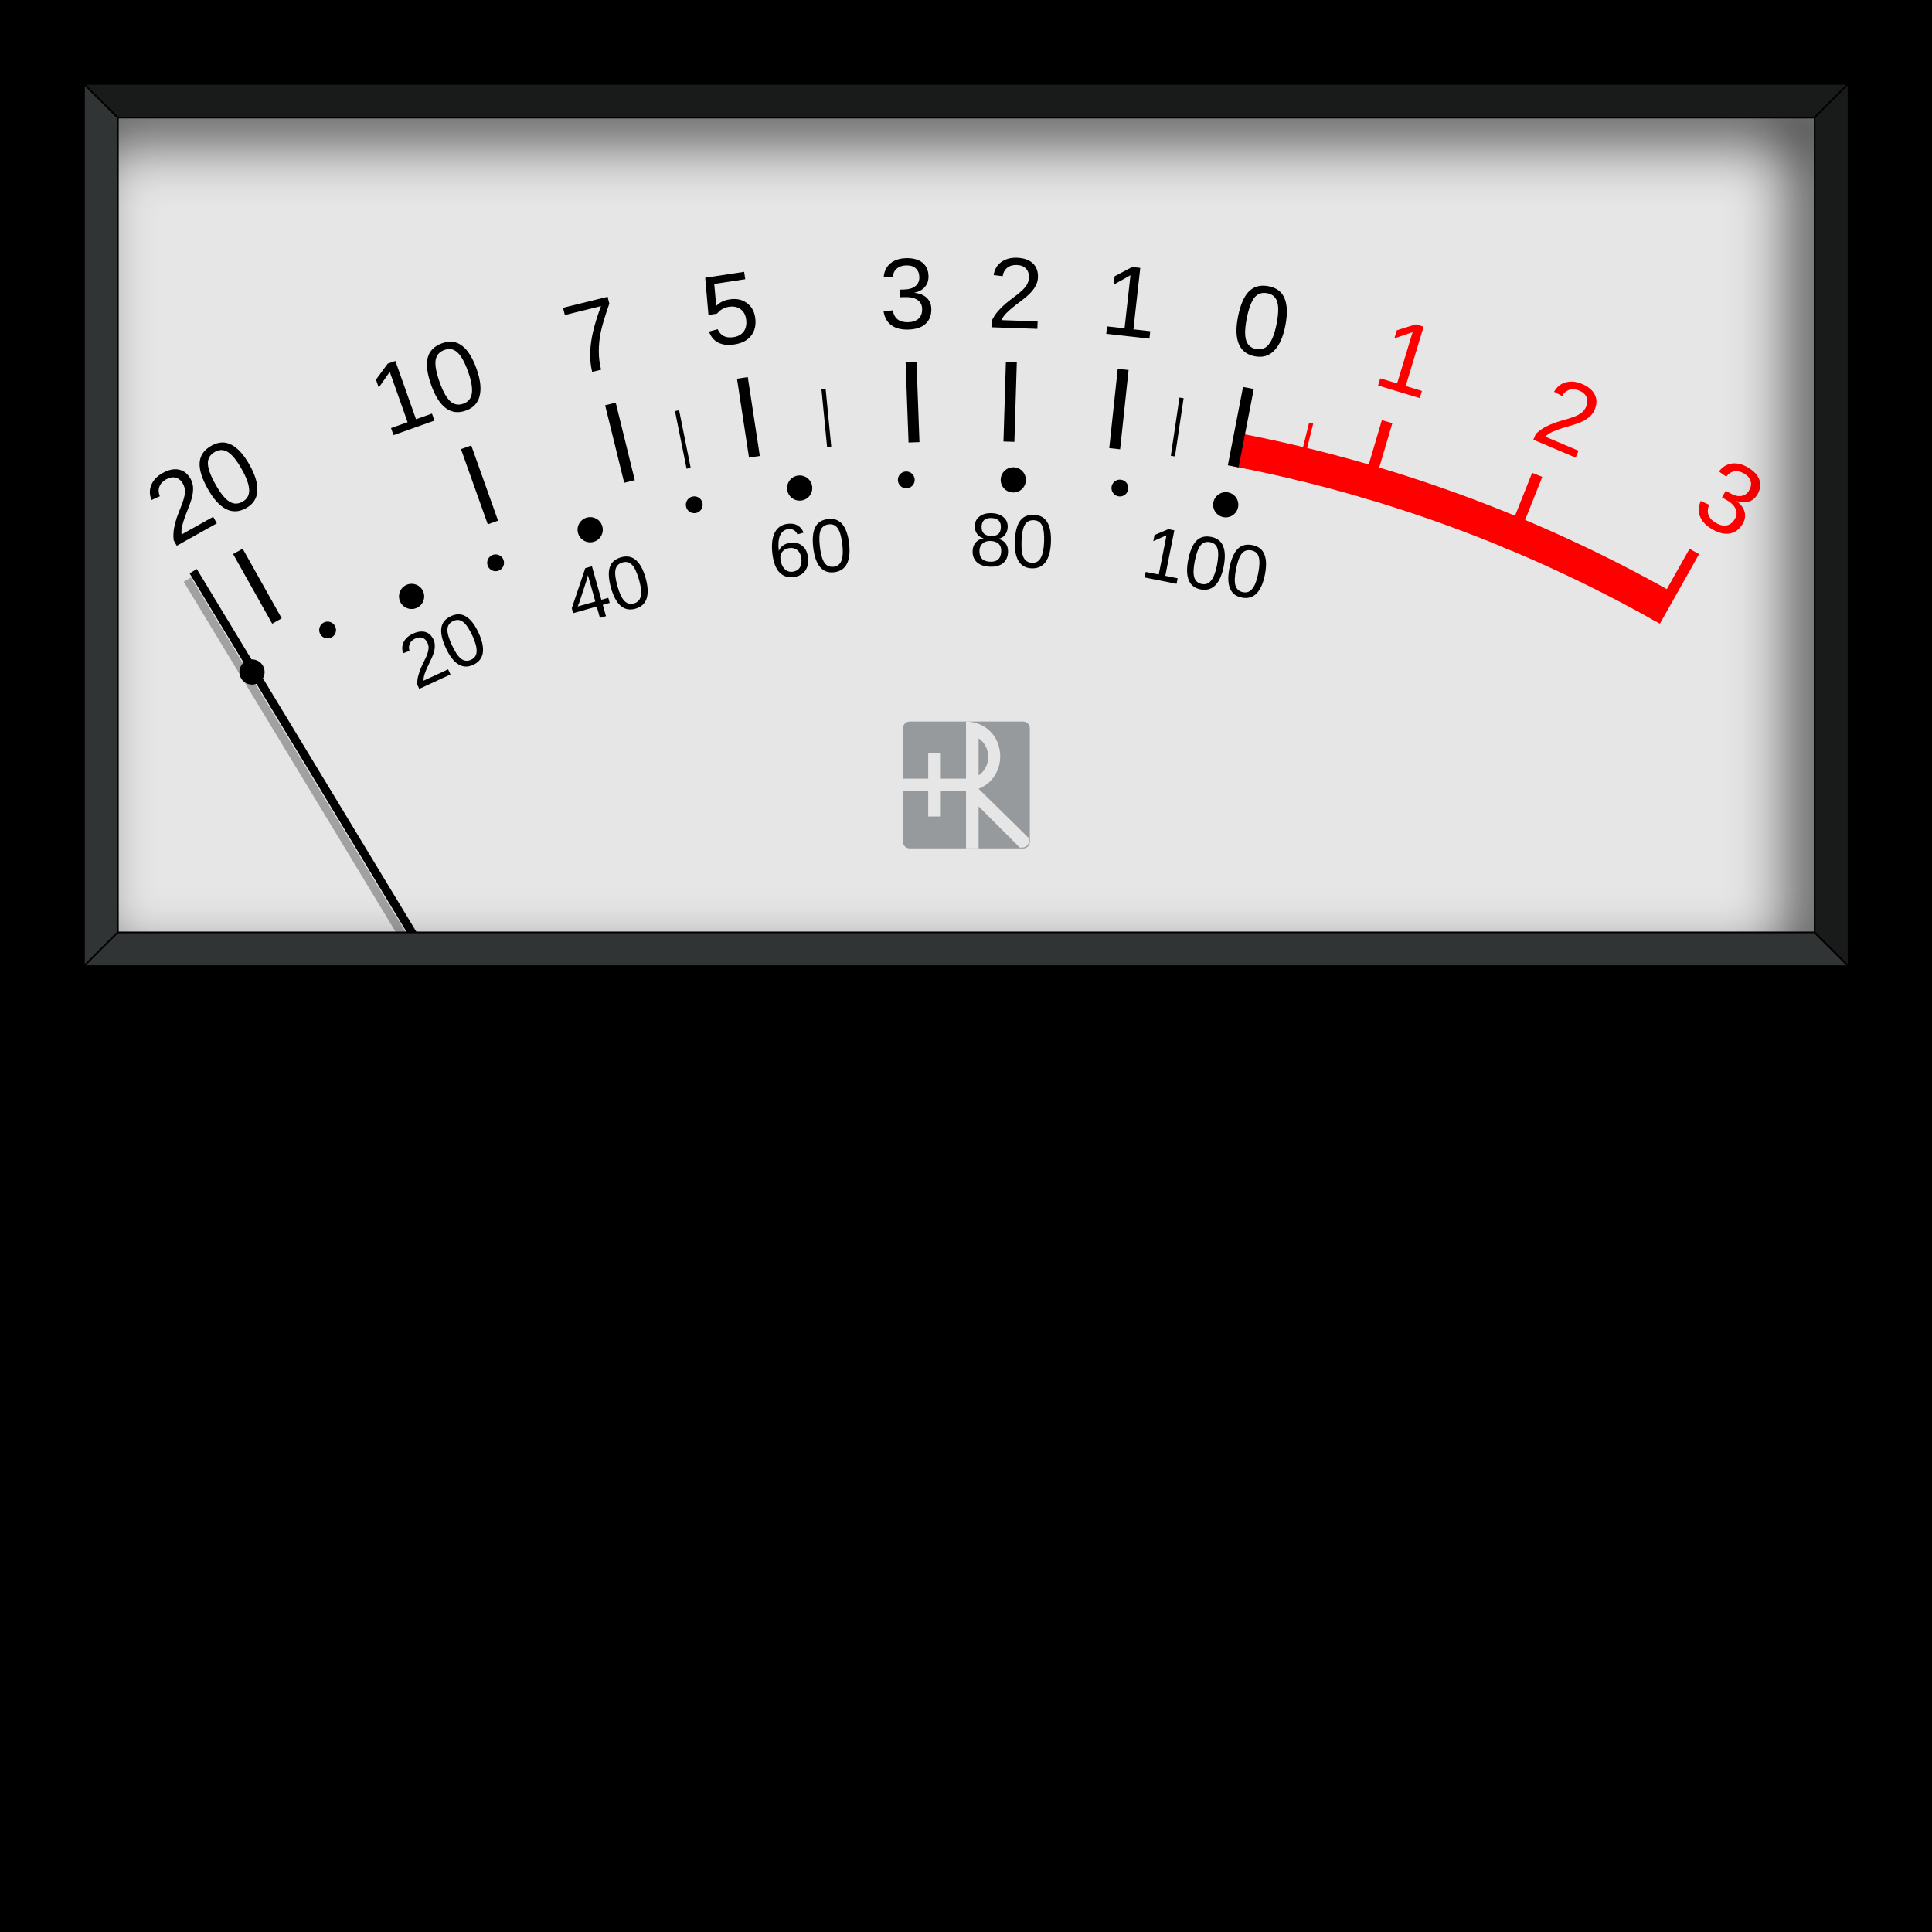
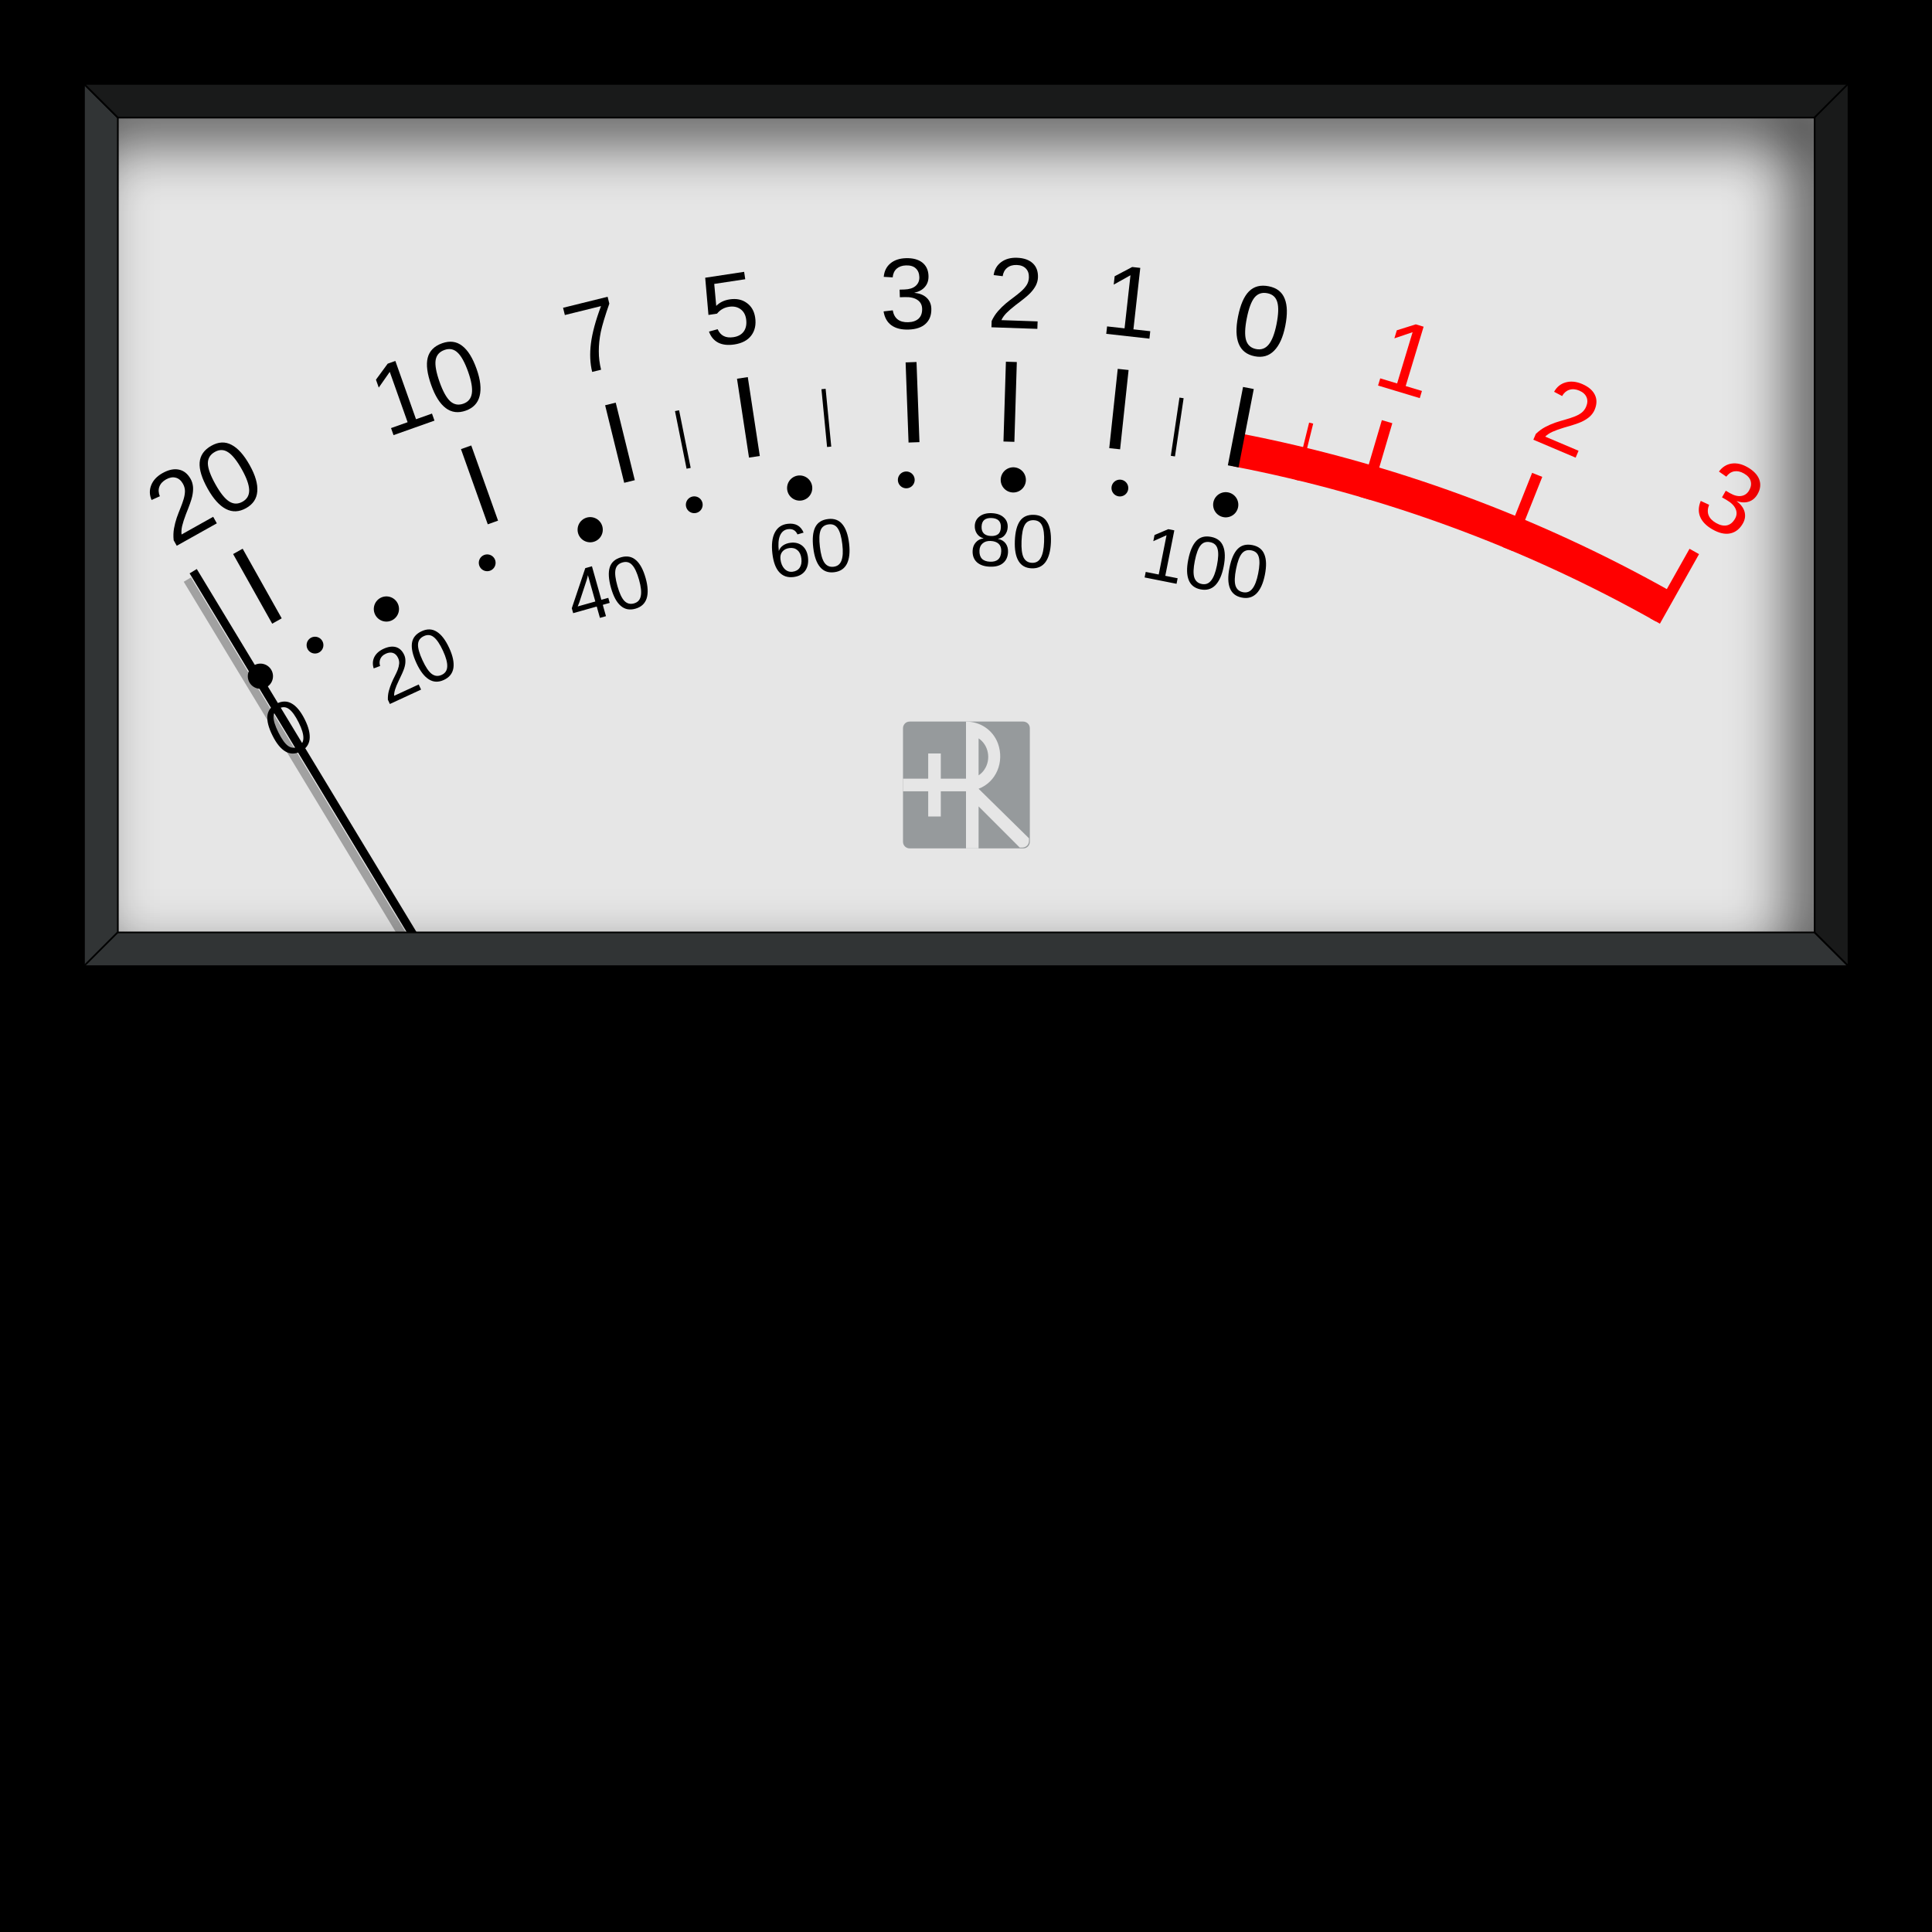
<svg xmlns="http://www.w3.org/2000/svg" width="230px" height="230px" viewBox="0 0 230 230">
  <style type="text/css">
- .cls-8,.cls-9,.cls-10,.cls-11,.cls-12,.cls-15,.cls-16 { font-family: Arial; }
- .cls-8,.cls-9,.cls-10,.cls-11,.cls-12 { font-size:12px; }
- .cls-15,.cls-16 { font-size: 9px; }
+ .cls-8,.cls-12,.cls-15 { font-family: Arial; }
+ .cls-8,.cls-12 { font-size:12px; }
+ .cls-15 { font-size: 9px; }
.cls-3,.cls-4,.cls-19,.cls-20,.cls-21,.cls-22 { fill: none; }
.cls-1 { fill: hsl(0,0%,90%); }
- .cls-11,.cls-12 { fill: #ff0000; }
+ .cls-12 { fill: #ff0000; }
.cls-21 { fill: hsl(200,3%,20%); }
.cls-22 { fill: hsl(200,3%,10%); }
.cls-3,.cls-4,.cls-5,.cls-6 { stroke: #ff0000; }
.cls-2,.cls-7,.cls-14,.cls-17,.cls-18,.cls-19,.cls-20,.cls-21,.cls-22,.cls-24 { stroke: #000000; }
.cls-18 { opacity: 0.3; }
.cls-20 { fill: none; stroke-width: 5px; filter:url(#vushadow); }
.cls-3 { stroke-width: 4px; }
.cls-14 { stroke-width: 3px; }
.cls-17 { stroke-width: 2px; }
.cls-5,.cls-7 { stroke-width: 1.3px; }
.cls-18,.cls-19 { stroke-width: 1px; }
.cls-2,.cls-4 { stroke-width: 0.5px; }
.cls-21,.cls-22,.cls-24 { stroke-width: 0.2px; }
.cls-14,.cls-17 { stroke-linecap: round; }
.cls-23 { fill:hsl(200,3%,60%) }
</style>
  <filter id="vushadow">
    <feDropShadow dx="-3" dy="3" stdDeviation="4" />
  </filter>
  <rect class="cls-1" width="230" height="125" />
  <path class="cls-3" d="M147.19,53.55a168.5,168.5,0,0,1,50.93,18.7" transform="translate(0 0)" />
  <line class="cls-7" x1="32.97" y1="73.93" x2="28.32" y2="65.64" />
  <line class="cls-7" x1="58.68" y1="62.2" x2="55.49" y2="53.25" />
  <line class="cls-7" x1="74.94" y1="57.32" x2="72.67" y2="48.09" />
  <line class="cls-2" x1="81.98" y1="55.75" x2="80.6" y2="48.89" />
  <line class="cls-7" x1="89.81" y1="54.38" x2="88.38" y2="44.99" />
  <line class="cls-2" x1="98.71" y1="53.19" x2="98.04" y2="46.31" />
  <line class="cls-7" x1="108.81" y1="52.66" x2="108.46" y2="43.12" />
  <line class="cls-7" x1="120.11" y1="52.58" x2="120.4" y2="43.08" />
  <line class="cls-7" x1="132.7" y1="53.42" x2="133.71" y2="43.98" />
  <line class="cls-2" x1="139.63" y1="54.3" x2="140.66" y2="47.37" />
  <line class="cls-7" x1="146.81" y1="55.52" x2="148.62" y2="46.19" />
  <line class="cls-4" x1="154.41" y1="57.16" x2="156.09" y2="50.37" />
  <line class="cls-5" x1="162.44" y1="59.31" x2="165.13" y2="50.2" />
  <line class="cls-5" x1="179.48" y1="65.36" x2="183" y2="56.53" />
  <line class="cls-5" x1="197.04" y1="73.93" x2="201.7" y2="65.65" />
-   <path class="cls-14" d="M30,80h0" transform="translate(0 0)" />
-   <path class="cls-17" d="M39,75h0" transform="translate(0 0)" />
-   <path class="cls-14" d="M49,71h0" transform="translate(0 0)" />
-   <path class="cls-17" d="M59,67h0" transform="translate(0 0)" />
+   <path class="cls-14" d="M31,80.5h0" transform="translate(0 0)" />
+   <path class="cls-17" d="M37.5,76.8h0" transform="translate(0 0)" />
+   <path class="cls-14" d="M46,72.5h0" transform="translate(0 0)" />
+   <path class="cls-17" d="M58,67h0" transform="translate(0 0)" />
  <path class="cls-14" d="M70.26,63.06h0" transform="translate(0 0)" />
  <path class="cls-17" d="M82.65,60.09h0" transform="translate(0 0)" />
  <path class="cls-14" d="M95.2,58.1h0" transform="translate(0 0)" />
  <path class="cls-17" d="M107.89,57.13h0" transform="translate(0 0)" />
  <path class="cls-14" d="M120.63,57.13h0" transform="translate(0 0)" />
  <path class="cls-17" d="M133.32,58.1h0" transform="translate(0 0)" />
  <path class="cls-14" d="M145.92,60.09h0" transform="translate(0 0)" />
  <text class="cls-8" transform="translate(20.51 65.27) rotate(-29.25)">20</text>
  <text class="cls-8" transform="translate(45.98 52.11) rotate(-19.52)">10</text>
-   <text class="cls-9" transform="matrix(0.97, -0.24, 0.24, 0.97, 68.42, 44.79)">7</text>
+   <text class="cls-8" transform="matrix(0.97, -0.24, 0.24, 0.97, 68.42, 44.79)">7</text>
  <text class="cls-8" transform="translate(84.2 41.37) rotate(-8.62)">5</text>
-   <text class="cls-10" transform="matrix(1, -0.03, 0.03, 1, 104.8, 39.21)">3</text>
+   <text class="cls-8" transform="matrix(1, -0.03, 0.03, 1, 104.8, 39.21)">3</text>
  <text class="cls-8" transform="translate(117.42 38.94) rotate(1.99)">2</text>
  <text class="cls-8" transform="translate(130.78 39.64) rotate(6.36)">1</text>
  <text class="cls-8" transform="translate(146.12 41.64) rotate(11.25)">0</text>
-   <text class="cls-11" transform="matrix(0.96, 0.29, -0.29, 0.96, 163.17, 45.63)">1</text>
+   <text class="cls-12" transform="matrix(0.96, 0.29, -0.29, 0.96, 163.17, 45.63)">1</text>
  <text class="cls-12" transform="translate(181.98 52.11) rotate(22.97)">2</text>
  <text class="cls-12" transform="translate(201.02 61.25) rotate(29.82)">3</text>
-   <text class="cls-15" transform="translate(49.5 82.2) rotate(-24.78)">20</text>
-   <text class="cls-16" transform="matrix(0.96, -0.27, 0.27, 0.96, 68.42, 74.4)">40</text>
+   <text class="cls-15" transform="translate(33.5 90.5) rotate(-26.5)">0</text>
+   <text class="cls-15" transform="translate(46 84) rotate(-24.78)">20</text>
+   <text class="cls-15" transform="matrix(0.96, -0.27, 0.27, 0.96, 68.42, 74.4)">40</text>
  <text class="cls-15" transform="translate(91.85 68.91) rotate(-6.75)">60</text>
  <text class="cls-15" transform="translate(115.33 67.27) rotate(2.25)">80</text>
  <text class="cls-15" transform="translate(135.59 68.61) rotate(11.25)">100</text>
  <path class="cls-23" d="M108.3,85.9h13.5c0.4,0,0.8,0.3,0.8,0.8v13.5c0,0.4-0.3,0.8-0.8,0.8h-13.5c-0.4,0-0.8-0.3-0.8-0.8V86.7C107.5,86.3,107.8,85.9,108.3,85.9z" />
  <path class="cls-1" d="M116.5,93.9c2.1-0.8,3.1-3.2,2.3-5.4c-0.6-1.6-2.1-2.6-3.8-2.6v6.8h-3v-3h-1.5v3h-3v1.5h3v3h1.5v-3h3v6.8h1.5V96l4.9,4.9h0.3c0.4,0,0.8-0.3,0.8-0.8v-0.3L116.5,93.9z M116.5,87.9c1.2,0.8,1.5,2.5,0.7,3.7c-0.2,0.3-0.4,0.5-0.7,0.7V87.9z" />
  <g id="vuneedle">
    <line class="cls-18" x1="114.3" y1="221" x2="22.3" y2="69" />
    <line class="cls-19" x1="115" y1="220" x2="23" y2="68" />
  </g>
  <rect x="10" y="10" class="cls-20" width="210" height="105" />
  <polygon class="cls-21" points="220.06 115.02 10 115.02 10 9.99 14.03 14 14.03 111 216.03 111 220.06 115.02" />
  <polygon class="cls-22" points="220.06 115.02 216.03 111 216.03 14 14.03 14 10 9.99 220.06 9.99 220.06 115.02" />
  <line class="cls-24" x1="216" y1="14" x2="220" y2="10" />
  <line class="cls-24" x1="10" y1="115" x2="14" y2="111" />
  <path d="M0,0V230H230V0ZM220,115H10V10H220Z" />
</svg>
